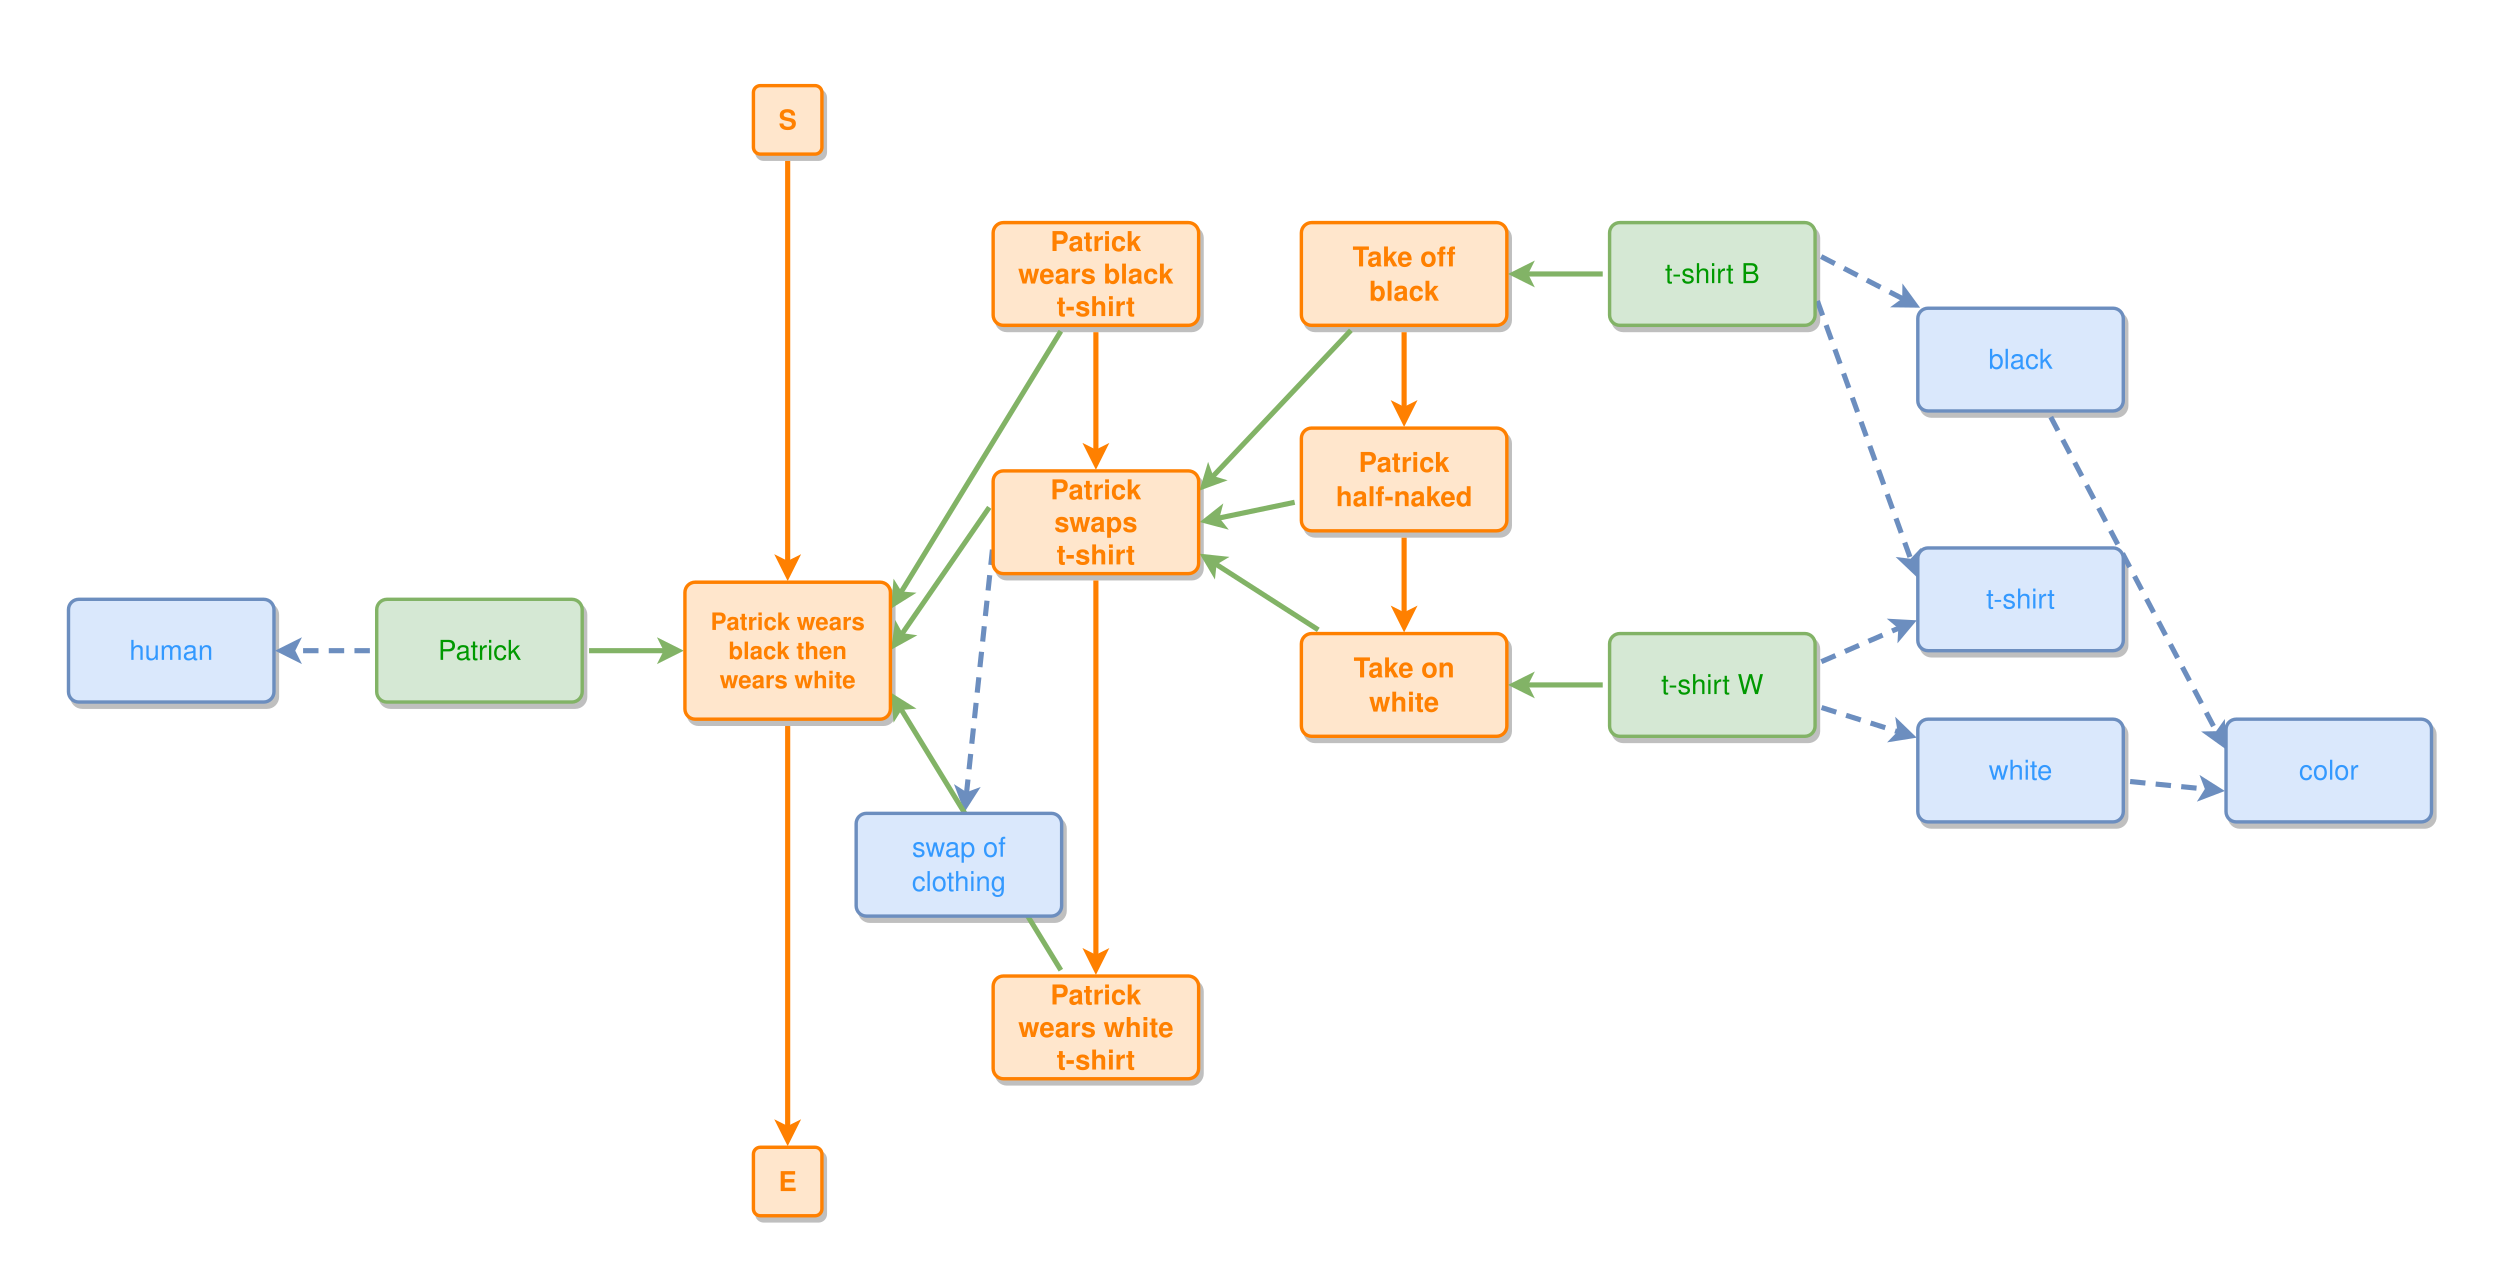
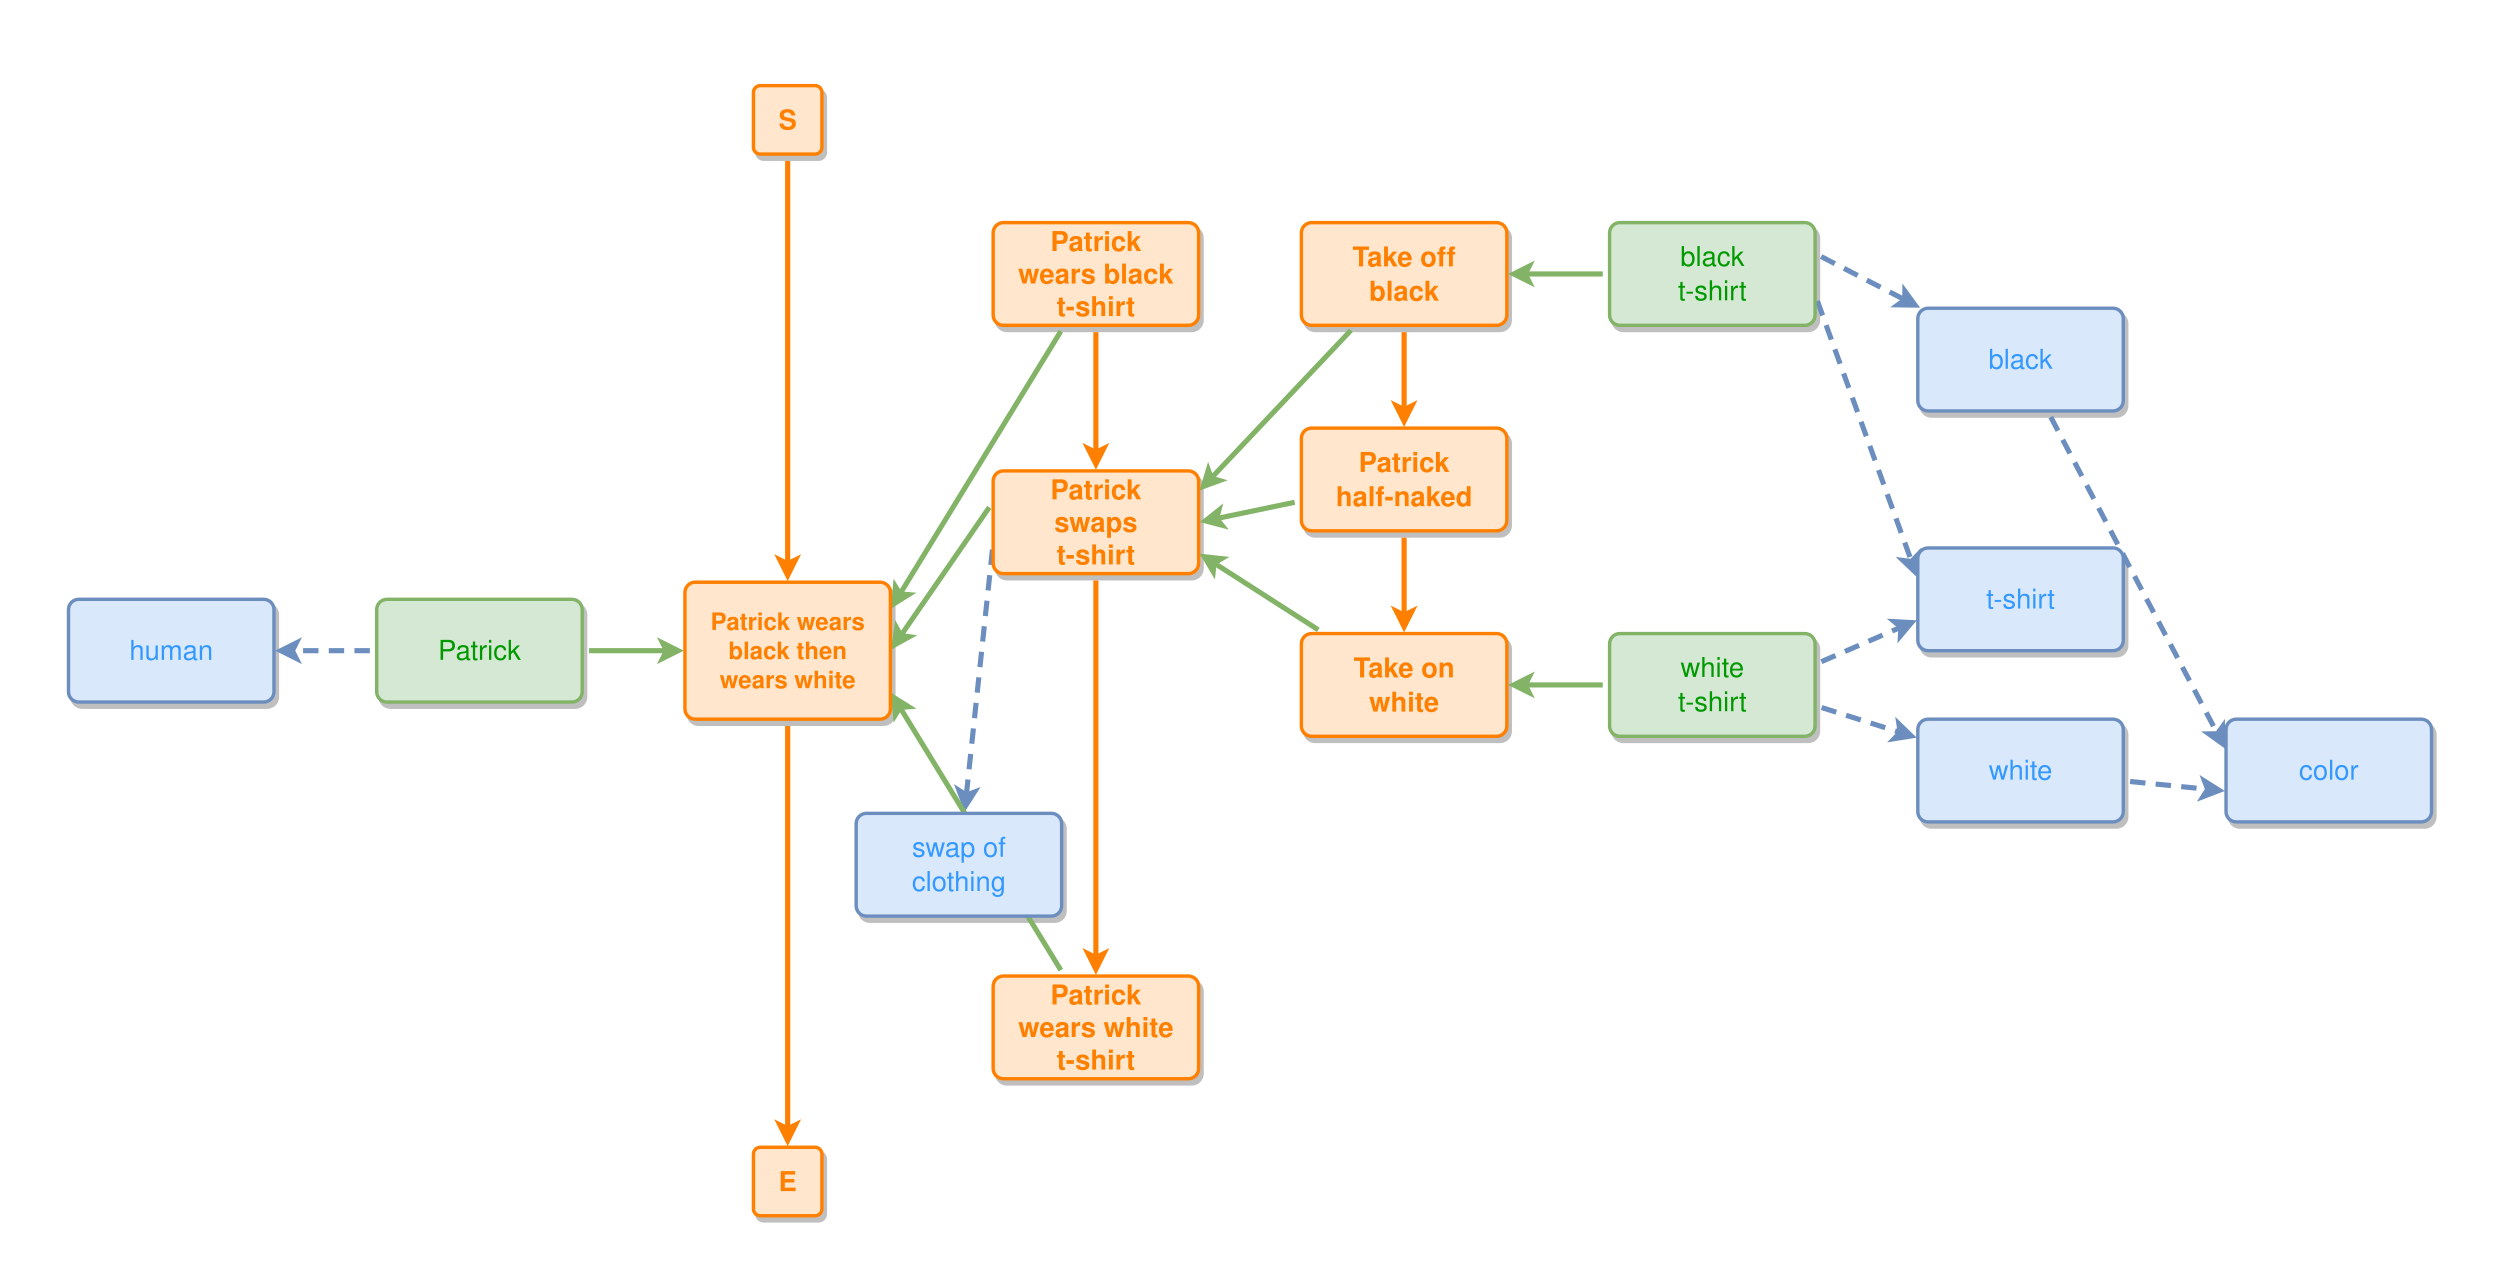
<svg xmlns="http://www.w3.org/2000/svg" width="1460" height="750" viewBox="0 0 1460 750">
  <defs>
  </defs>
  <g id="container-shells">
  </g>
  <g id="node-shadows">
    <rect x="400" y="340" width="120" height="80" rx="6" ry="6" fill="#000000" stroke="#000000" stroke-width="2" opacity="0.25" transform="translate(2,3)" />
    <rect x="40" y="350" width="120" height="60" rx="6" ry="6" fill="#000000" stroke="#000000" stroke-width="2" opacity="0.25" transform="translate(2,3)" />
    <rect x="940" y="130" width="120" height="60" rx="6" ry="6" fill="#000000" stroke="#000000" stroke-width="2" opacity="0.25" transform="translate(2,3)" />
    <rect x="940" y="370" width="120" height="60" rx="6" ry="6" fill="#000000" stroke="#000000" stroke-width="2" opacity="0.25" transform="translate(2,3)" />
    <rect x="1120" y="320" width="120" height="60" rx="6" ry="6" fill="#000000" stroke="#000000" stroke-width="2" opacity="0.25" transform="translate(2,3)" />
    <rect x="1120" y="180" width="120" height="60" rx="6" ry="6" fill="#000000" stroke="#000000" stroke-width="2" opacity="0.25" transform="translate(2,3)" />
    <rect x="1120" y="420" width="120" height="60" rx="6" ry="6" fill="#000000" stroke="#000000" stroke-width="2" opacity="0.25" transform="translate(2,3)" />
    <rect x="1300" y="420" width="120" height="60" rx="6" ry="6" fill="#000000" stroke="#000000" stroke-width="2" opacity="0.25" transform="translate(2,3)" />
    <rect x="440" y="50" width="40" height="40" rx="4" ry="4" fill="#000000" stroke="#000000" stroke-width="2" opacity="0.25" transform="translate(2,3)" />
    <rect x="440" y="670" width="40" height="40" rx="4" ry="4" fill="#000000" stroke="#000000" stroke-width="2" opacity="0.25" transform="translate(2,3)" />
    <rect x="580" y="130" width="120" height="60" rx="6" ry="6" fill="#000000" stroke="#000000" stroke-width="2" opacity="0.25" transform="translate(2,3)" />
    <rect x="580" y="275" width="120" height="60" rx="6" ry="6" fill="#000000" stroke="#000000" stroke-width="2" opacity="0.25" transform="translate(2,3)" />
    <rect x="580" y="570" width="120" height="60" rx="6" ry="6" fill="#000000" stroke="#000000" stroke-width="2" opacity="0.25" transform="translate(2,3)" />
    <rect x="760" y="130" width="120" height="60" rx="6" ry="6" fill="#000000" stroke="#000000" stroke-width="2" opacity="0.25" transform="translate(2,3)" />
    <rect x="760" y="250" width="120" height="60" rx="6" ry="6" fill="#000000" stroke="#000000" stroke-width="2" opacity="0.25" transform="translate(2,3)" />
    <rect x="760" y="370" width="120" height="60" rx="6" ry="6" fill="#000000" stroke="#000000" stroke-width="2" opacity="0.25" transform="translate(2,3)" />
    <rect x="500" y="475" width="120" height="60" rx="6" ry="6" fill="#000000" stroke="#000000" stroke-width="2" opacity="0.25" transform="translate(2,3)" />
    <rect x="220" y="350" width="120" height="60" rx="6" ry="6" fill="#000000" stroke="#000000" stroke-width="2" opacity="0.25" transform="translate(2,3)" />
  </g>
  <g id="edges">
    <line x1="460.00" y1="424.00" x2="460.00" y2="659.25" stroke="#ff8000" stroke-width="3" />
    <path d="M 460.00 666.00 L 455.50 657.00 L 460.00 659.25 L 464.50 657.00 Z" fill="#ff8000" stroke="#ff8000" stroke-width="3" stroke-miterlimit="10" />
    <line x1="1061.36" y1="175.76" x2="1116.35" y2="327.89" stroke="#6c8ebf" stroke-width="3" stroke-dasharray="9 6" />
    <path d="M 1118.64 334.24 L 1111.35 327.30 L 1116.35 327.89 L 1119.81 324.24 Z" fill="#6c8ebf" stroke="#6c8ebf" stroke-width="3" stroke-miterlimit="10" />
    <line x1="1063.55" y1="149.84" x2="1112.38" y2="175.07" stroke="#6c8ebf" stroke-width="3" stroke-dasharray="9 6" />
    <path d="M 1118.38 178.16 L 1108.32 178.03 L 1112.38 175.07 L 1112.45 170.03 Z" fill="#6c8ebf" stroke="#6c8ebf" stroke-width="3" stroke-miterlimit="10" />
    <line x1="936.00" y1="160.00" x2="890.75" y2="160.00" stroke="#82b366" stroke-width="3" />
    <path d="M 884.00 160.00 L 893.00 155.50 L 890.75 160.00 L 893.00 164.50 Z" fill="#82b366" stroke="#82b366" stroke-width="3" stroke-miterlimit="10" />
    <line x1="1063.67" y1="386.41" x2="1110.14" y2="366.27" stroke="#6c8ebf" stroke-width="3" stroke-dasharray="9 6" />
    <path d="M 1116.33 363.59 L 1109.86 371.30 L 1110.14 366.27 L 1106.28 363.04 Z" fill="#6c8ebf" stroke="#6c8ebf" stroke-width="3" stroke-miterlimit="10" />
    <line x1="1063.81" y1="413.21" x2="1109.75" y2="427.75" stroke="#6c8ebf" stroke-width="3" stroke-dasharray="9 6" />
    <path d="M 1116.19 429.79 L 1106.25 431.37 L 1109.75 427.75 L 1108.97 422.79 Z" fill="#6c8ebf" stroke="#6c8ebf" stroke-width="3" stroke-miterlimit="10" />
    <line x1="936.00" y1="400.00" x2="890.75" y2="400.00" stroke="#82b366" stroke-width="3" />
    <path d="M 884.00 400.00 L 893.00 395.50 L 890.75 400.00 L 893.00 404.50 Z" fill="#82b366" stroke="#82b366" stroke-width="3" stroke-miterlimit="10" />
    <line x1="1197.65" y1="243.54" x2="1294.99" y2="428.49" stroke="#6c8ebf" stroke-width="3" stroke-dasharray="9 6" />
    <path d="M 1298.14 434.46 L 1289.96 428.59 L 1294.99 428.49 L 1297.93 424.40 Z" fill="#6c8ebf" stroke="#6c8ebf" stroke-width="3" stroke-miterlimit="10" />
    <line x1="1243.98" y1="456.40" x2="1289.30" y2="460.93" stroke="#6c8ebf" stroke-width="3" stroke-dasharray="9 6" />
    <path d="M 1296.02 461.60 L 1286.62 465.18 L 1289.30 460.93 L 1287.51 456.23 Z" fill="#6c8ebf" stroke="#6c8ebf" stroke-width="3" stroke-miterlimit="10" />
    <line x1="460.00" y1="94.00" x2="460.00" y2="329.25" stroke="#ff8000" stroke-width="3" />
    <path d="M 460.00 336.00 L 455.50 327.00 L 460.00 329.25 L 464.50 327.00 Z" fill="#ff8000" stroke="#ff8000" stroke-width="3" stroke-miterlimit="10" />
    <line x1="619.54" y1="193.41" x2="525.61" y2="346.83" stroke="#82b366" stroke-width="3" />
    <path d="M 522.09 352.59 L 522.95 342.56 L 525.61 346.83 L 530.63 347.26 Z" fill="#82b366" stroke="#82b366" stroke-width="3" stroke-miterlimit="10" />
    <line x1="640.00" y1="194.00" x2="640.00" y2="264.25" stroke="#ff8000" stroke-width="3" />
    <path d="M 640.00 271.00 L 635.50 262.00 L 640.00 264.25 L 644.50 262.00 Z" fill="#ff8000" stroke="#ff8000" stroke-width="3" stroke-miterlimit="10" />
    <line x1="577.73" y1="296.29" x2="526.10" y2="371.15" stroke="#82b366" stroke-width="3" />
    <path d="M 522.27 376.71 L 523.68 366.74 L 526.10 371.15 L 531.08 371.85 Z" fill="#82b366" stroke="#82b366" stroke-width="3" stroke-miterlimit="10" />
    <line x1="640.00" y1="339.00" x2="640.00" y2="559.25" stroke="#ff8000" stroke-width="3" />
    <path d="M 640.00 566.00 L 635.50 557.00 L 640.00 559.25 L 644.50 557.00 Z" fill="#ff8000" stroke="#ff8000" stroke-width="3" stroke-miterlimit="10" />
    <line x1="579.58" y1="320.98" x2="564.33" y2="464.31" stroke="#6c8ebf" stroke-width="3" stroke-dasharray="9 6" />
    <path d="M 563.61 471.02 L 560.09 461.60 L 564.33 464.31 L 569.04 462.55 Z" fill="#6c8ebf" stroke="#6c8ebf" stroke-width="3" stroke-miterlimit="10" />
    <line x1="619.54" y1="566.59" x2="525.61" y2="413.17" stroke="#82b366" stroke-width="3" />
    <path d="M 522.09 407.41 L 530.63 412.74 L 525.61 413.17 L 522.95 417.44 Z" fill="#82b366" stroke="#82b366" stroke-width="3" stroke-miterlimit="10" />
    <line x1="788.91" y1="192.91" x2="707.38" y2="279.19" stroke="#82b366" stroke-width="3" />
    <path d="M 702.75 284.09 L 705.66 274.46 L 707.38 279.19 L 712.20 280.64 Z" fill="#82b366" stroke="#82b366" stroke-width="3" stroke-miterlimit="10" />
    <line x1="820.00" y1="194.00" x2="820.00" y2="239.25" stroke="#ff8000" stroke-width="3" />
    <path d="M 820.00 246.00 L 815.50 237.00 L 820.00 239.25 L 824.50 237.00 Z" fill="#ff8000" stroke="#ff8000" stroke-width="3" stroke-miterlimit="10" />
    <line x1="756.08" y1="293.32" x2="710.52" y2="302.81" stroke="#82b366" stroke-width="3" />
    <path d="M 703.92 304.18 L 711.81 297.94 L 710.52 302.81 L 713.64 306.75 Z" fill="#82b366" stroke="#82b366" stroke-width="3" stroke-miterlimit="10" />
    <line x1="820.00" y1="314.00" x2="820.00" y2="359.25" stroke="#ff8000" stroke-width="3" />
    <path d="M 820.00 366.00 L 815.50 357.00 L 820.00 359.25 L 824.50 357.00 Z" fill="#ff8000" stroke="#ff8000" stroke-width="3" stroke-miterlimit="10" />
    <line x1="769.88" y1="367.84" x2="709.05" y2="328.81" stroke="#82b366" stroke-width="3" />
    <path d="M 703.37 325.16 L 713.37 326.23 L 709.05 328.81 L 708.51 333.81 Z" fill="#82b366" stroke="#82b366" stroke-width="3" stroke-miterlimit="10" />
    <line x1="344.00" y1="380.00" x2="389.25" y2="380.00" stroke="#82b366" stroke-width="3" />
    <path d="M 396.00 380.00 L 387.00 384.50 L 389.25 380.00 L 387.00 375.50 Z" fill="#82b366" stroke="#82b366" stroke-width="3" stroke-miterlimit="10" />
    <line x1="216.00" y1="380.00" x2="170.75" y2="380.00" stroke="#6c8ebf" stroke-width="3" stroke-dasharray="9 6" />
    <path d="M 164.00 380.00 L 173.00 375.50 L 170.75 380.00 L 173.00 384.50 Z" fill="#6c8ebf" stroke="#6c8ebf" stroke-width="3" stroke-miterlimit="10" />
  </g>
  <g id="nodes">
    <rect x="400" y="340" width="120" height="80" rx="6" ry="6" fill="#ffe6cc" stroke="#ff8000" stroke-width="2" />
    <text x="460" y="363" text-anchor="middle" dominant-baseline="middle" font-family="Helvetica,Inter,Segoe UI,Arial" font-size="14" font-weight="bold" fill="#ff8000">Patrick wears</text>
    <text x="460" y="380" text-anchor="middle" dominant-baseline="middle" font-family="Helvetica,Inter,Segoe UI,Arial" font-size="14" font-weight="bold" fill="#ff8000">black then</text>
    <text x="460" y="397" text-anchor="middle" dominant-baseline="middle" font-family="Helvetica,Inter,Segoe UI,Arial" font-size="14" font-weight="bold" fill="#ff8000">wears white</text>
    <rect x="40" y="350" width="120" height="60" rx="6" ry="6" fill="#dae8fc" stroke="#6c8ebf" stroke-width="2" />
    <text x="100" y="380" text-anchor="middle" dominant-baseline="middle" font-family="Helvetica,Inter,Segoe UI,Arial" font-size="16" font-weight="normal" fill="#3399ff">human</text>
    <rect x="940" y="130" width="120" height="60" rx="6" ry="6" fill="#d5e8d4" stroke="#82b366" stroke-width="2" />
-     <text x="1000" y="160" text-anchor="middle" dominant-baseline="middle" font-family="Helvetica,Inter,Segoe UI,Arial" font-size="16" font-weight="normal" fill="#009900">t-shirt B</text>
+     <text x="1000" y="150" text-anchor="middle" dominant-baseline="middle" font-family="Helvetica,Inter,Segoe UI,Arial" font-size="16" font-weight="normal" fill="#009900">black</text>
+     <text x="1000" y="170" text-anchor="middle" dominant-baseline="middle" font-family="Helvetica,Inter,Segoe UI,Arial" font-size="16" font-weight="normal" fill="#009900">t-shirt</text>
    <rect x="940" y="370" width="120" height="60" rx="6" ry="6" fill="#d5e8d4" stroke="#82b366" stroke-width="2" />
-     <text x="1000" y="400" text-anchor="middle" dominant-baseline="middle" font-family="Helvetica,Inter,Segoe UI,Arial" font-size="16" font-weight="normal" fill="#009900">t-shirt W</text>
+     <text x="1000" y="390" text-anchor="middle" dominant-baseline="middle" font-family="Helvetica,Inter,Segoe UI,Arial" font-size="16" font-weight="normal" fill="#009900">white</text>
+     <text x="1000" y="410" text-anchor="middle" dominant-baseline="middle" font-family="Helvetica,Inter,Segoe UI,Arial" font-size="16" font-weight="normal" fill="#009900">t-shirt</text>
    <rect x="1120" y="320" width="120" height="60" rx="6" ry="6" fill="#dae8fc" stroke="#6c8ebf" stroke-width="2" />
    <text x="1180" y="350" text-anchor="middle" dominant-baseline="middle" font-family="Helvetica,Inter,Segoe UI,Arial" font-size="16" font-weight="normal" fill="#3399ff">t-shirt</text>
    <rect x="1120" y="180" width="120" height="60" rx="6" ry="6" fill="#dae8fc" stroke="#6c8ebf" stroke-width="2" />
    <text x="1180" y="210" text-anchor="middle" dominant-baseline="middle" font-family="Helvetica,Inter,Segoe UI,Arial" font-size="16" font-weight="normal" fill="#3399ff">black</text>
    <rect x="1120" y="420" width="120" height="60" rx="6" ry="6" fill="#dae8fc" stroke="#6c8ebf" stroke-width="2" />
    <text x="1180" y="450" text-anchor="middle" dominant-baseline="middle" font-family="Helvetica,Inter,Segoe UI,Arial" font-size="16" font-weight="normal" fill="#3399ff">white</text>
    <rect x="1300" y="420" width="120" height="60" rx="6" ry="6" fill="#dae8fc" stroke="#6c8ebf" stroke-width="2" />
    <text x="1360" y="450" text-anchor="middle" dominant-baseline="middle" font-family="Helvetica,Inter,Segoe UI,Arial" font-size="16" font-weight="normal" fill="#3399ff">color</text>
    <rect x="440" y="50" width="40" height="40" rx="4" ry="4" fill="#ffe6cc" stroke="#ff8000" stroke-width="2" />
    <text x="460" y="70" text-anchor="middle" dominant-baseline="middle" font-family="Helvetica,Inter,Segoe UI,Arial" font-size="16" font-weight="bold" fill="#ff8000">S</text>
    <rect x="440" y="670" width="40" height="40" rx="4" ry="4" fill="#ffe6cc" stroke="#ff8000" stroke-width="2" />
    <text x="460" y="690" text-anchor="middle" dominant-baseline="middle" font-family="Helvetica,Inter,Segoe UI,Arial" font-size="16" font-weight="bold" fill="#ff8000">E</text>
    <rect x="580" y="130" width="120" height="60" rx="6" ry="6" fill="#ffe6cc" stroke="#ff8000" stroke-width="2" />
    <text x="640" y="141" text-anchor="middle" dominant-baseline="middle" font-family="Helvetica,Inter,Segoe UI,Arial" font-size="16" font-weight="bold" fill="#ff8000">Patrick</text>
    <text x="640" y="160" text-anchor="middle" dominant-baseline="middle" font-family="Helvetica,Inter,Segoe UI,Arial" font-size="16" font-weight="bold" fill="#ff8000">wears black</text>
    <text x="640" y="179" text-anchor="middle" dominant-baseline="middle" font-family="Helvetica,Inter,Segoe UI,Arial" font-size="16" font-weight="bold" fill="#ff8000">t-shirt</text>
    <rect x="580" y="275" width="120" height="60" rx="6" ry="6" fill="#ffe6cc" stroke="#ff8000" stroke-width="2" />
    <text x="640" y="286" text-anchor="middle" dominant-baseline="middle" font-family="Helvetica,Inter,Segoe UI,Arial" font-size="16" font-weight="bold" fill="#ff8000">Patrick</text>
    <text x="640" y="305" text-anchor="middle" dominant-baseline="middle" font-family="Helvetica,Inter,Segoe UI,Arial" font-size="16" font-weight="bold" fill="#ff8000">swaps</text>
    <text x="640" y="324" text-anchor="middle" dominant-baseline="middle" font-family="Helvetica,Inter,Segoe UI,Arial" font-size="16" font-weight="bold" fill="#ff8000">t-shirt</text>
    <rect x="580" y="570" width="120" height="60" rx="6" ry="6" fill="#ffe6cc" stroke="#ff8000" stroke-width="2" />
    <text x="640" y="581" text-anchor="middle" dominant-baseline="middle" font-family="Helvetica,Inter,Segoe UI,Arial" font-size="16" font-weight="bold" fill="#ff8000">Patrick</text>
    <text x="640" y="600" text-anchor="middle" dominant-baseline="middle" font-family="Helvetica,Inter,Segoe UI,Arial" font-size="16" font-weight="bold" fill="#ff8000">wears white</text>
    <text x="640" y="619" text-anchor="middle" dominant-baseline="middle" font-family="Helvetica,Inter,Segoe UI,Arial" font-size="16" font-weight="bold" fill="#ff8000">t-shirt</text>
    <rect x="760" y="130" width="120" height="60" rx="6" ry="6" fill="#ffe6cc" stroke="#ff8000" stroke-width="2" />
    <text x="820" y="150" text-anchor="middle" dominant-baseline="middle" font-family="Helvetica,Inter,Segoe UI,Arial" font-size="16" font-weight="bold" fill="#ff8000">Take off</text>
    <text x="820" y="170" text-anchor="middle" dominant-baseline="middle" font-family="Helvetica,Inter,Segoe UI,Arial" font-size="16" font-weight="bold" fill="#ff8000">black</text>
    <rect x="760" y="250" width="120" height="60" rx="6" ry="6" fill="#ffe6cc" stroke="#ff8000" stroke-width="2" />
    <text x="820" y="270" text-anchor="middle" dominant-baseline="middle" font-family="Helvetica,Inter,Segoe UI,Arial" font-size="16" font-weight="bold" fill="#ff8000">Patrick</text>
    <text x="820" y="290" text-anchor="middle" dominant-baseline="middle" font-family="Helvetica,Inter,Segoe UI,Arial" font-size="16" font-weight="bold" fill="#ff8000">half-naked</text>
    <rect x="760" y="370" width="120" height="60" rx="6" ry="6" fill="#ffe6cc" stroke="#ff8000" stroke-width="2" />
    <text x="820" y="390" text-anchor="middle" dominant-baseline="middle" font-family="Helvetica,Inter,Segoe UI,Arial" font-size="16" font-weight="bold" fill="#ff8000">Take on</text>
    <text x="820" y="410" text-anchor="middle" dominant-baseline="middle" font-family="Helvetica,Inter,Segoe UI,Arial" font-size="16" font-weight="bold" fill="#ff8000">white</text>
    <rect x="500" y="475" width="120" height="60" rx="6" ry="6" fill="#dae8fc" stroke="#6c8ebf" stroke-width="2" />
    <text x="560" y="495" text-anchor="middle" dominant-baseline="middle" font-family="Helvetica,Inter,Segoe UI,Arial" font-size="16" font-weight="normal" fill="#3399ff">swap of</text>
    <text x="560" y="515" text-anchor="middle" dominant-baseline="middle" font-family="Helvetica,Inter,Segoe UI,Arial" font-size="16" font-weight="normal" fill="#3399ff">clothing</text>
    <rect x="220" y="350" width="120" height="60" rx="6" ry="6" fill="#d5e8d4" stroke="#82b366" stroke-width="2" />
    <text x="280" y="380" text-anchor="middle" dominant-baseline="middle" font-family="Helvetica,Inter,Segoe UI,Arial" font-size="16" font-weight="normal" fill="#009900">Patrick</text>
  </g>
</svg>
